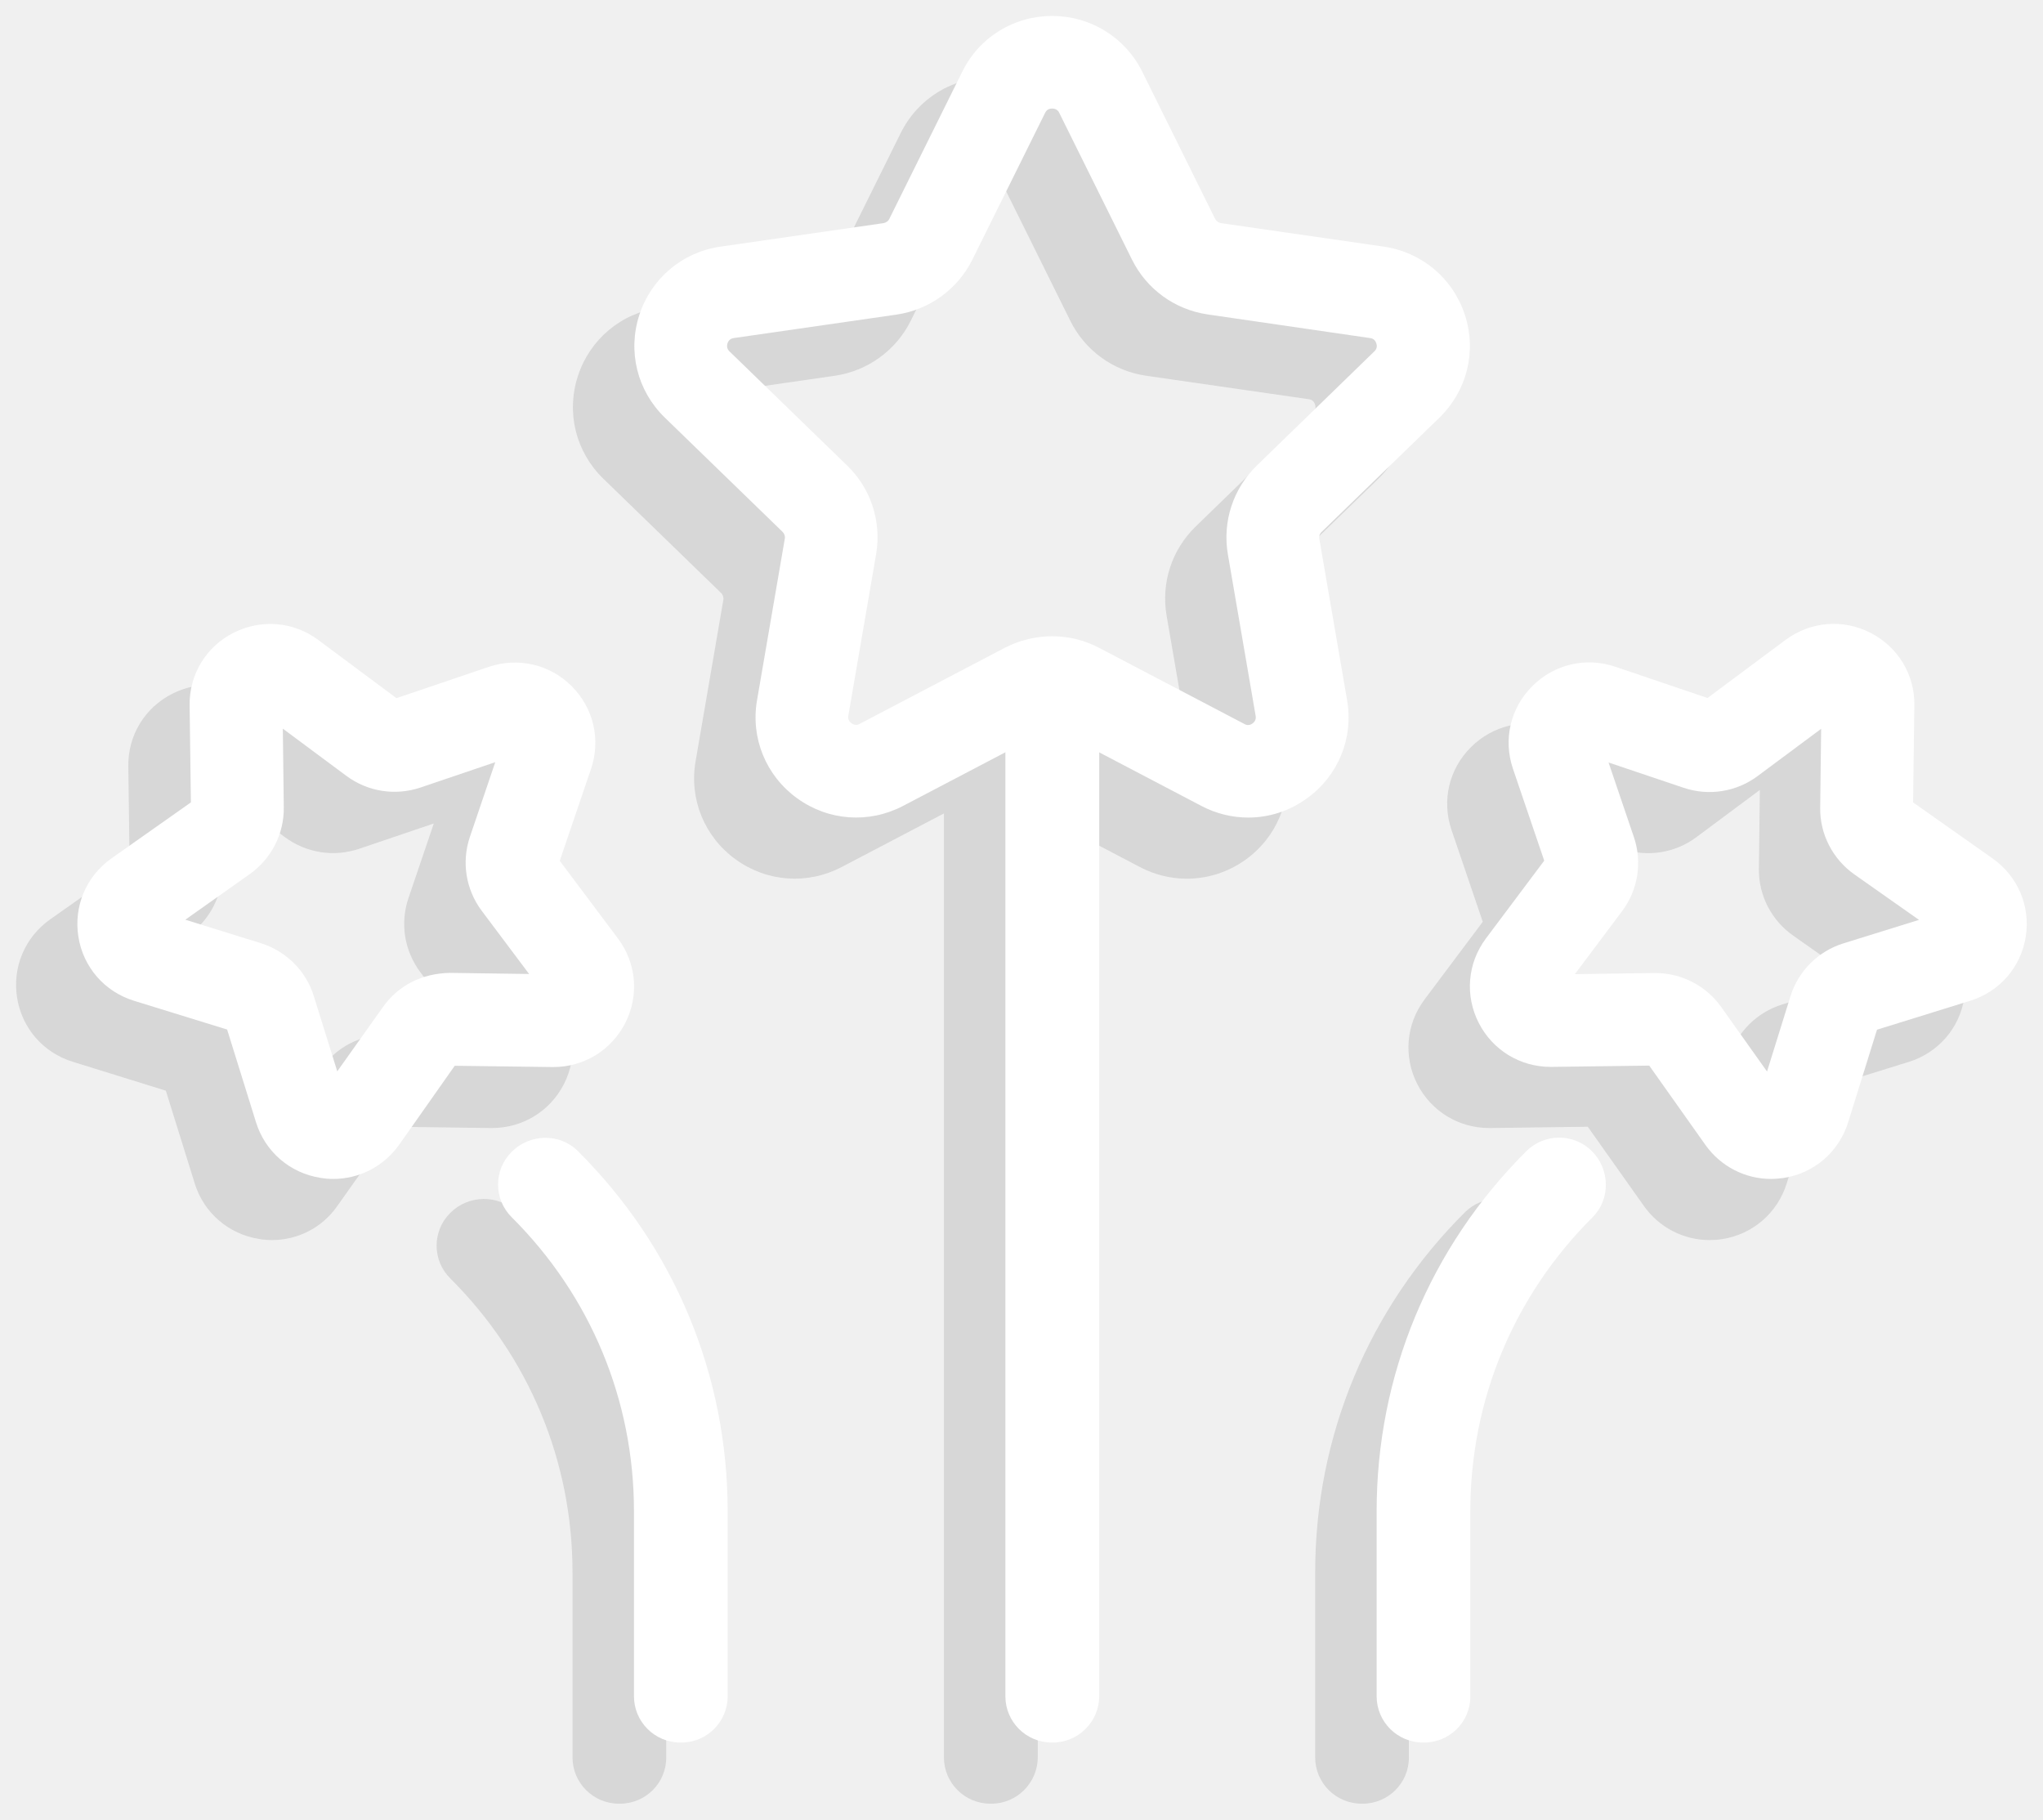
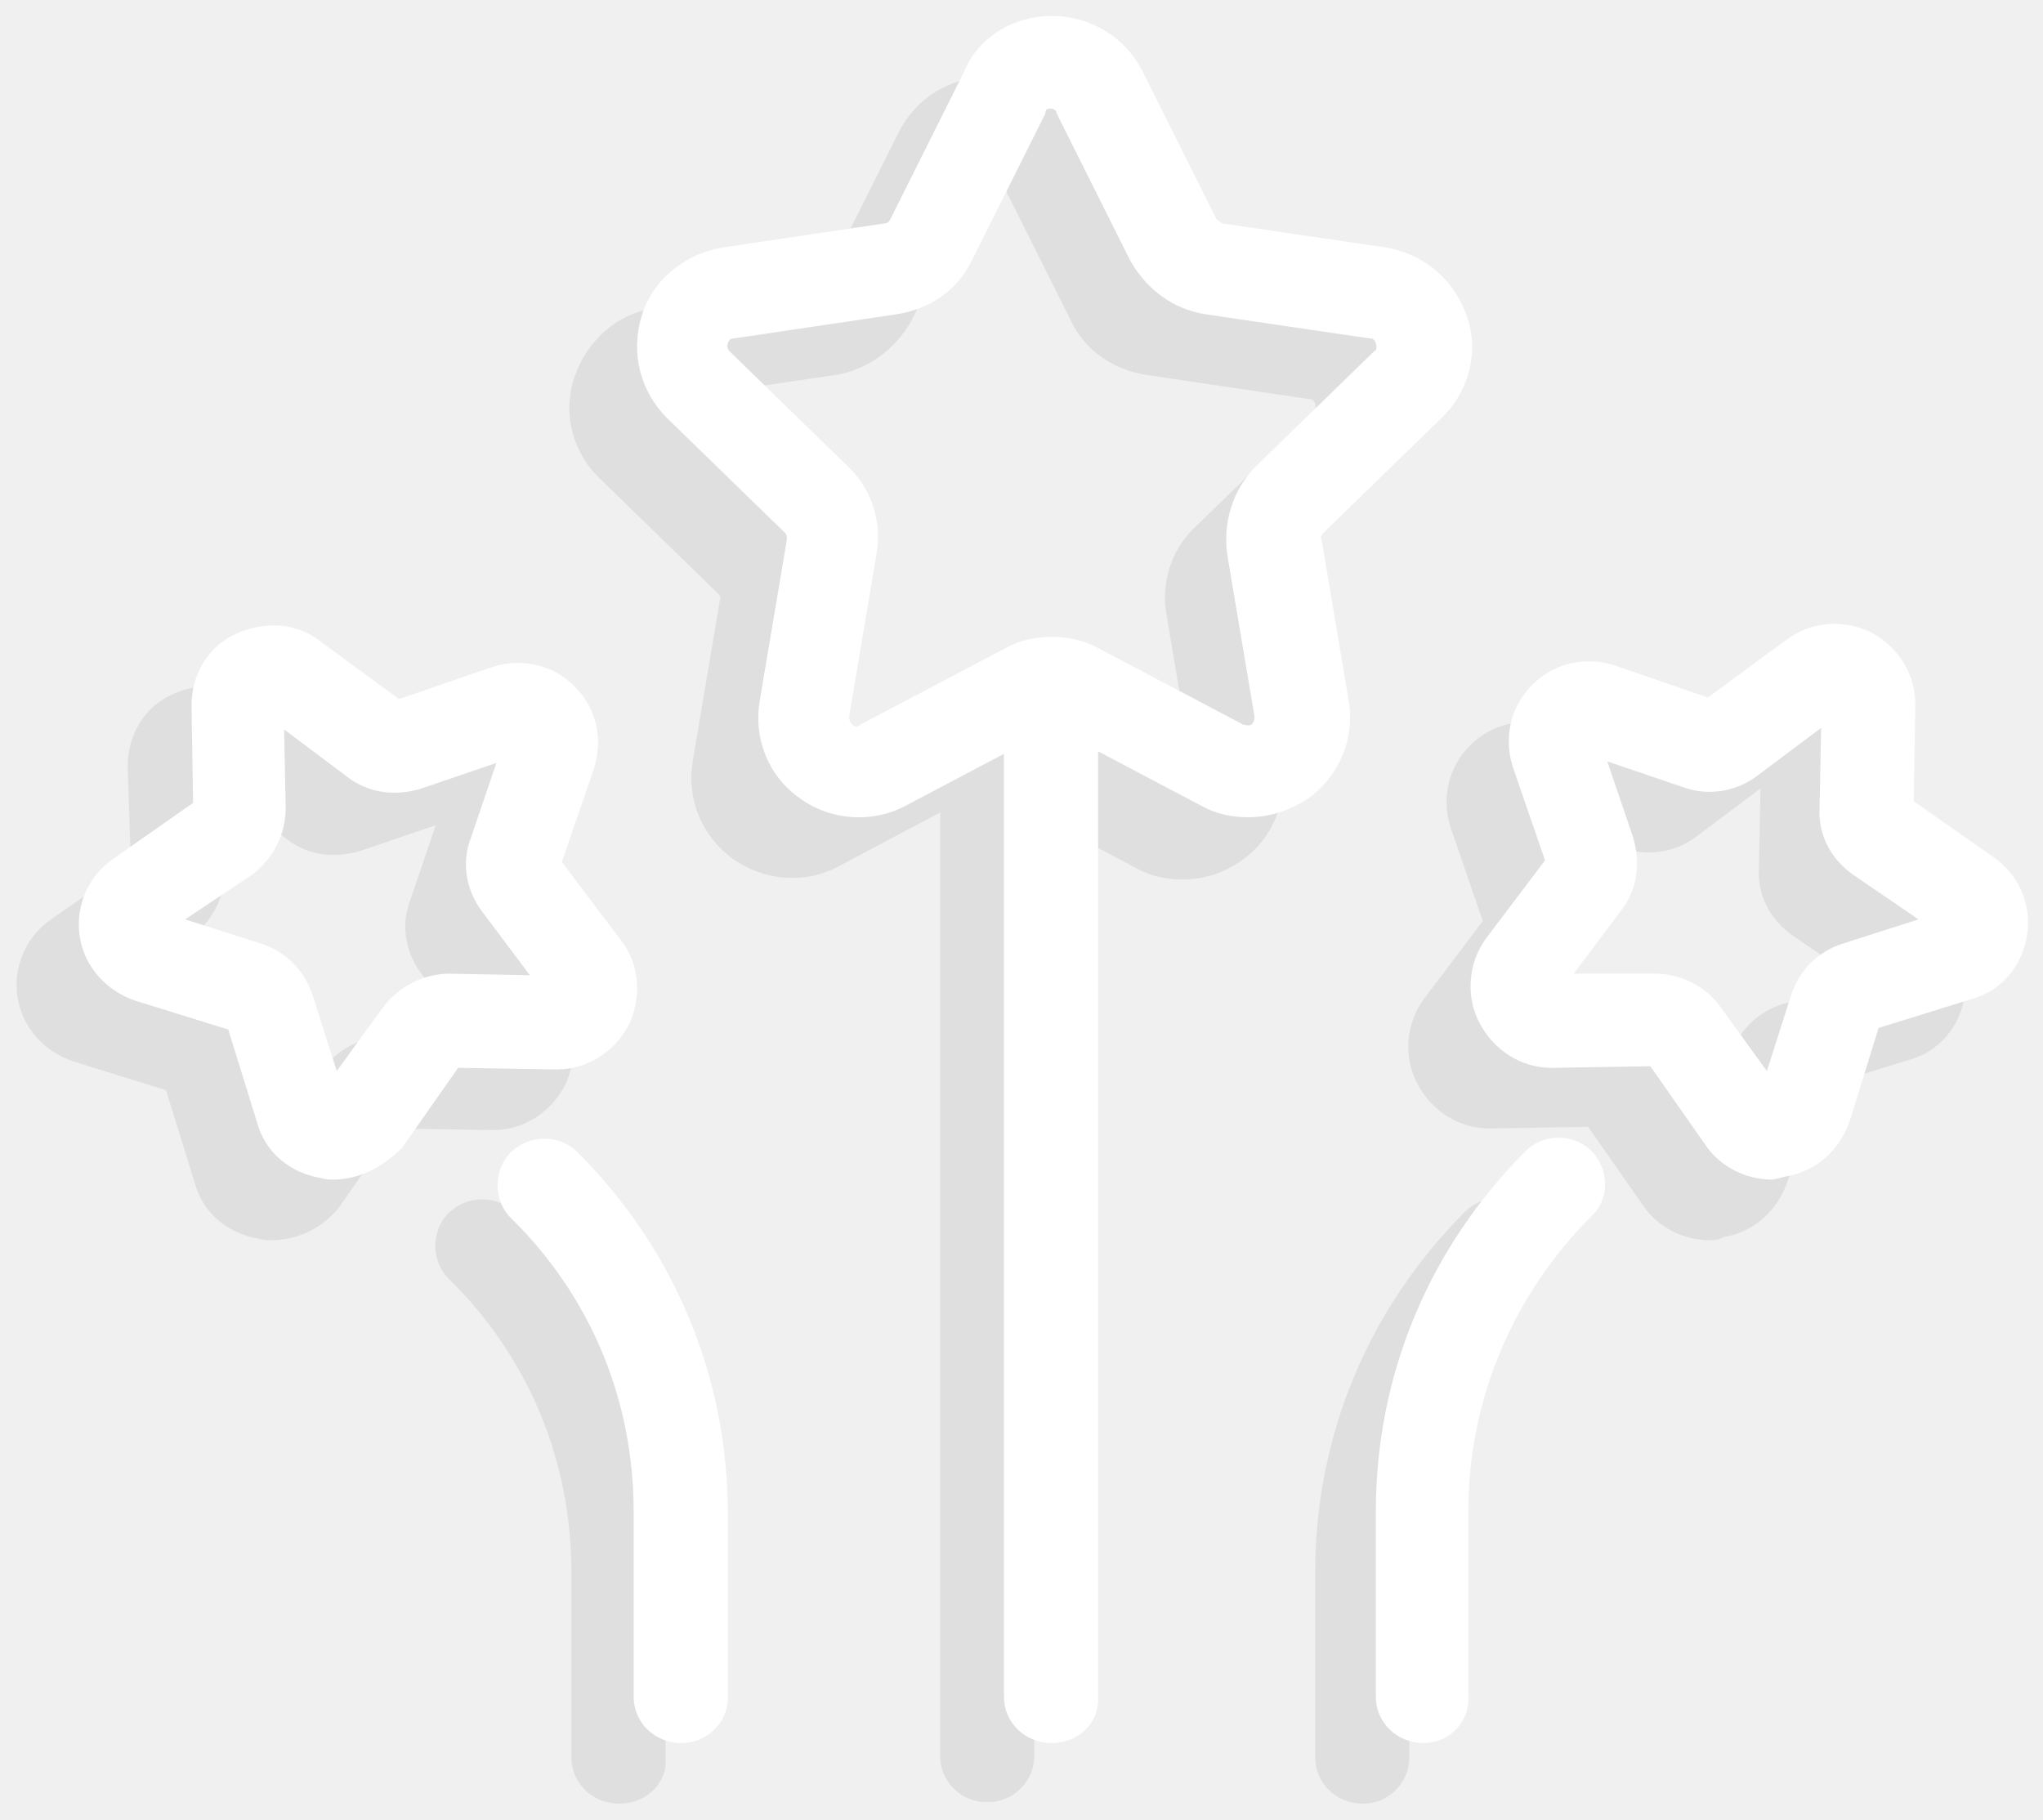
<svg xmlns="http://www.w3.org/2000/svg" version="1.1" id="Layer_1" x="0px" y="0px" viewBox="0 0 128 114" style="enable-background:new 0 0 128 114;" xml:space="preserve">
  <style type="text/css">
- 	.st0{opacity:0.75;}
- 	.st1{fill:#CCCCCC;}
+ 	.st0{opacity:0.7;}
+ 	.st1{opacity:0.1;}
	.st2{fill:#FFFFFF;}
- 	.st3{fill:#CCCCCC;stroke:#041319;stroke-width:3.972;stroke-linejoin:round;}
- 	.st4{fill:#FFFFFF;stroke:#37464C;stroke-width:3.972;stroke-linejoin:round;}
- 	.st5{opacity:0.7;}
</style>
  <g>
-     <g class="st5">
-       <path class="st1" d="M74.36,55.05c-1,0-2.01-0.24-2.94-0.73l-9.12-4.78c-0.14-0.07-0.32-0.07-0.45,0c0,0,0,0,0,0l-9.12,4.78    c-2.14,1.12-4.68,0.94-6.64-0.48c-1.95-1.41-2.92-3.77-2.51-6.14l1.74-10.12c0.03-0.16-0.03-0.32-0.14-0.43l-7.38-7.16    c-1.73-1.68-2.34-4.15-1.59-6.44c0.75-2.29,2.7-3.93,5.09-4.27l10.2-1.47c0.16-0.03,0.3-0.12,0.37-0.27l4.56-9.2    c1.07-2.16,3.23-3.5,5.65-3.5c0,0,0,0,0,0c2.41,0,4.58,1.34,5.65,3.5l4.56,9.21c0.07,0.14,0.21,0.24,0.37,0.27l10.19,1.47    c2.39,0.35,4.34,1.98,5.09,4.28c0.75,2.29,0.13,4.76-1.6,6.44l-7.38,7.16c-0.12,0.11-0.17,0.27-0.14,0.43l1.74,10.11    c0.41,2.37-0.55,4.73-2.51,6.14C76.96,54.64,75.66,55.05,74.36,55.05z M62.08,43.69c1.01,0,2.01,0.24,2.93,0.72l9.12,4.78    c0.07,0.04,0.27,0.14,0.51-0.04c0.24-0.18,0.2-0.4,0.19-0.47l-1.74-10.12c-0.35-2.05,0.33-4.12,1.81-5.56l7.37-7.16    c0.05-0.05,0.22-0.21,0.12-0.5c-0.09-0.29-0.32-0.32-0.39-0.33l-10.19-1.47c-2.06-0.3-3.83-1.58-4.75-3.44l-4.56-9.2    c-0.03-0.07-0.13-0.27-0.44-0.27s-0.4,0.2-0.44,0.27l-4.56,9.2c-0.92,1.85-2.7,3.14-4.75,3.44l-10.2,1.47    c-0.07,0.01-0.3,0.05-0.39,0.33c-0.09,0.29,0.07,0.45,0.12,0.5l7.38,7.16c1.49,1.44,2.16,3.52,1.81,5.56l-1.74,10.11    c-0.01,0.07-0.05,0.3,0.2,0.47c0.24,0.18,0.44,0.08,0.51,0.04l9.12-4.78C60.06,43.93,61.07,43.69,62.08,43.69z M60.5,46.98h0.03    H60.5z" />
-       <path class="st1" d="M62.11,113h-0.06c-1.61,0-2.91-1.3-2.91-2.9V46.98c0-1.6,1.3-2.9,2.91-2.9c1.61,0,2.97,1.3,2.97,2.9v63.12    C65.01,111.7,63.71,113,62.11,113z M62.11,110.1h0.03H62.11z" />
-       <path class="st1" d="M85.37,113h-0.06c-1.61,0-2.91-1.3-2.91-2.9V98.51c0-8.52,3.33-16.53,9.38-22.56c1.14-1.13,2.98-1.13,4.11,0    c1.14,1.13,1.18,3.01,0.04,4.14c-4.94,4.92-7.66,11.46-7.66,18.42v11.59C88.28,111.7,86.98,113,85.37,113z M85.37,110.1h0.03    H85.37z" />
-       <path class="st1" d="M107.11,77.69c-1.62,0-3.15-0.78-4.11-2.13l-3.52-4.97l-6.11,0.08c-0.02,0-0.04,0-0.07,0    c-1.91,0-3.63-1.05-4.5-2.75c-0.88-1.72-0.71-3.75,0.45-5.3l3.65-4.87l-1.96-5.76c-0.62-1.83-0.16-3.81,1.22-5.18    c1.37-1.37,3.36-1.83,5.19-1.21l5.78,1.96l4.89-3.64c1.55-1.15,3.59-1.33,5.31-0.45c1.73,0.88,2.79,2.62,2.76,4.55l-0.08,6.08    l4.98,3.51c1.58,1.11,2.38,2.99,2.08,4.9c-0.3,1.91-1.64,3.45-3.49,4.02l-5.83,1.81l-1.81,5.81c-0.58,1.84-2.12,3.18-4.04,3.48    C107.65,77.67,107.38,77.69,107.11,77.69z M99.87,64.79c1.64,0,3.18,0.79,4.13,2.13l2.87,4.04l1.47-4.72c0,0,0,0,0,0    c0.49-1.58,1.74-2.82,3.32-3.31l4.73-1.47l-4.05-2.85c-1.36-0.96-2.16-2.52-2.14-4.17l0.06-4.95l-3.98,2.96    c-1.33,0.99-3.06,1.27-4.65,0.73l-4.69-1.58l1.59,4.68c0.53,1.56,0.26,3.29-0.73,4.62l-2.97,3.96l4.96-0.07    C99.83,64.79,99.85,64.79,99.87,64.79z M113.89,67.96L113.89,67.96C113.89,67.96,113.89,67.96,113.89,67.96L113.89,67.96z" />
-       <path class="st1" d="M38.84,113h-0.06c-1.61,0-2.91-1.3-2.91-2.9V98.51c0-6.96-2.72-13.5-7.66-18.42c-1.14-1.13-1.14-2.97,0-4.1    c1.13-1.14,3.02-1.18,4.15-0.04c6.05,6.02,9.38,14.03,9.38,22.56v11.59C41.75,111.7,40.45,113,38.84,113z" />
-       <path class="st1" d="M17.04,77.69c-0.27,0-0.54-0.02-0.81-0.07c-1.91-0.3-3.46-1.64-4.03-3.48l-1.81-5.81l-5.83-1.81    c-1.85-0.57-3.19-2.11-3.49-4.02c-0.3-1.91,0.49-3.78,2.07-4.9l4.98-3.51l-0.08-6.08c-0.03-1.93,1.03-3.68,2.76-4.55    c1.73-0.87,3.76-0.7,5.31,0.46l4.89,3.64l5.78-1.96c1.84-0.62,3.83-0.16,5.2,1.21c1.37,1.37,1.83,3.35,1.21,5.18l-1.96,5.76    l3.65,4.87c1.16,1.55,1.33,3.58,0.45,5.3c-0.87,1.7-2.59,2.75-4.5,2.75c-0.02,0-0.04,0-0.07,0l-6.11-0.08l-3.52,4.97    C20.19,76.91,18.66,77.69,17.04,77.69z M17.75,72.43h0.03H17.75z M7.76,61.46l4.73,1.47c1.59,0.5,2.83,1.73,3.32,3.31c0,0,0,0,0,0    l1.47,4.72l2.87-4.04c0.96-1.35,2.45-2.1,4.19-2.13l4.96,0.07l-2.97-3.96c-1-1.34-1.27-3.06-0.74-4.63l1.59-4.68l-4.69,1.59    c-1.58,0.53-3.31,0.26-4.65-0.74l-3.97-2.95l0.06,4.94c0.02,1.66-0.78,3.21-2.13,4.17L7.76,61.46z M10.77,68.45h0.03H10.77z     M10.27,67.96C10.27,67.96,10.27,67.96,10.27,67.96L10.27,67.96z" />
+     <g class="st0">
+       <path class="st1" d="M86.3,30c1.7-1.7,2.3-4.2,1.6-6.4c-0.8-2.3-2.7-3.9-5.1-4.3l-10.2-1.5c-0.2,0-0.3-0.1-0.4-0.3l-4.6-9.2    c-1.1-2.2-3.2-3.5-5.6-3.5c-2.4,0-4.6,1.3-5.7,3.5l-4.6,9.2c-0.1,0.2-0.2,0.2-0.4,0.3l-10.2,1.5c-2.4,0.3-4.3,2-5.1,4.3    c-0.8,2.3-0.1,4.8,1.6,6.4l7.4,7.2c0.1,0.1,0.2,0.3,0.1,0.4l-1.7,10.1c-0.4,2.4,0.6,4.7,2.5,6.1c2,1.4,4.5,1.6,6.6,0.5l6.4-3.4    v59.1c0,1.6,1.3,2.9,2.9,2.9h0.1c1.6,0,2.9-1.3,2.9-2.9V51l6.4,3.4c0.9,0.5,1.9,0.7,2.9,0.7c1.3,0,2.6-0.4,3.7-1.2    c2-1.4,2.9-3.8,2.5-6.1l-1.7-10.1c0-0.2,0-0.3,0.1-0.4L86.3,30z M74.9,33c-1.5,1.4-2.2,3.5-1.8,5.6l1.7,10.1c0,0.1,0,0.3-0.2,0.5    c-0.2,0.2-0.4,0.1-0.5,0L65,44.4c-0.9-0.5-1.9-0.7-2.9-0.7s-2,0.2-3,0.7L50,49.2c-0.1,0-0.3,0.1-0.5,0c-0.2-0.2-0.2-0.4-0.2-0.5    L51,38.6c0.3-2-0.3-4.1-1.8-5.6l-7.4-7.2c0,0-0.2-0.2-0.1-0.5c0.1-0.3,0.3-0.3,0.4-0.3l10.2-1.5c2-0.3,3.8-1.6,4.8-3.4l4.6-9.2    c0-0.1,0.1-0.3,0.4-0.3s0.4,0.2,0.4,0.3l4.6,9.2c0.9,1.9,2.7,3.1,4.8,3.4L82,25c0.1,0,0.3,0,0.4,0.3c0.1,0.3-0.1,0.5-0.1,0.5    L74.9,33z" />
+       <path class="st1" d="M85.4,113L85.4,113c-1.7,0-3-1.3-3-2.9V98.5c0-8.5,3.3-16.5,9.4-22.6c1.1-1.1,3-1.1,4.1,0    c1.1,1.1,1.2,3,0,4.1C91,85,88.3,91.6,88.3,98.5v11.6C88.3,111.7,87,113,85.4,113z M85.4,110.1L85.4,110.1L85.4,110.1z" />
+       <path class="st1" d="M107.1,77.7c-1.6,0-3.2-0.8-4.1-2.1l-3.5-5l-6.1,0.1c0,0,0,0-0.1,0c-1.9,0-3.6-1.1-4.5-2.8    c-0.9-1.7-0.7-3.8,0.4-5.3l3.7-4.9l-2-5.8c-0.6-1.8-0.2-3.8,1.2-5.2c1.4-1.4,3.4-1.8,5.2-1.2l5.8,2l4.9-3.6    c1.6-1.2,3.6-1.3,5.3-0.5c1.7,0.9,2.8,2.6,2.8,4.5l-0.1,6.1l5,3.5c1.6,1.1,2.4,3,2.1,4.9c-0.3,1.9-1.6,3.5-3.5,4l-5.8,1.8    l-1.8,5.8c-0.6,1.8-2.1,3.2-4,3.5C107.7,77.7,107.4,77.7,107.1,77.7z M99.9,64.8c1.6,0,3.2,0.8,4.1,2.1l2.9,4l1.5-4.7l0,0    c0.5-1.6,1.7-2.8,3.3-3.3l4.7-1.5l-4.1-2.8c-1.4-1-2.2-2.5-2.1-4.2l0.1-5l-4,3c-1.3,1-3.1,1.3-4.7,0.7l-4.7-1.6l1.6,4.7    c0.5,1.6,0.3,3.3-0.7,4.6l-3,4L99.9,64.8C99.8,64.8,99.8,64.8,99.9,64.8z M113.9,68L113.9,68L113.9,68L113.9,68z" />
+       <path class="st1" d="M38.8,113L38.8,113c-1.7,0-3-1.3-3-2.9V98.5c0-7-2.7-13.5-7.7-18.4c-1.1-1.1-1.1-3,0-4.1c1.1-1.1,3-1.2,4.2,0    c6,6,9.4,14,9.4,22.6v11.6C41.8,111.7,40.5,113,38.8,113z" />
+       <path class="st1" d="M17,77.7c-0.3,0-0.5,0-0.8-0.1c-1.9-0.3-3.5-1.6-4-3.5l-1.8-5.8l-5.8-1.8c-1.8-0.6-3.2-2.1-3.5-4    s0.5-3.8,2.1-4.9l5-3.5L8,48c0-1.9,1-3.7,2.8-4.5s3.8-0.7,5.3,0.5l4.9,3.6l5.8-2c1.8-0.6,3.8-0.2,5.2,1.2s1.8,3.3,1.2,5.2l-2,5.8    l3.7,4.9c1.2,1.5,1.3,3.6,0.5,5.3c-0.9,1.7-2.6,2.8-4.5,2.8c0,0,0,0-0.1,0l-6.1-0.1l-3.5,5C20.2,76.9,18.7,77.7,17,77.7z     M17.8,72.4L17.8,72.4L17.8,72.4z M7.8,61.5l4.7,1.5c1.6,0.5,2.8,1.7,3.3,3.3l0,0l1.5,4.7l2.9-4c1-1.3,2.5-2.1,4.2-2.1l5,0.1l-3-4    c-1-1.3-1.3-3.1-0.7-4.6l1.6-4.7l-4.7,1.6c-1.6,0.5-3.3,0.3-4.6-0.7l-4-3l0.1,4.9c0,1.7-0.8,3.2-2.1,4.2L7.8,61.5z M10.8,68.4    L10.8,68.4L10.8,68.4z M10.3,68L10.3,68L10.3,68z" />
    </g>
    <g>
      <g>
-         <path class="st2" d="M78.21,51.22c-1,0-2.01-0.24-2.94-0.73l-9.12-4.78c-0.14-0.07-0.32-0.07-0.45,0c0,0,0,0,0,0l-9.12,4.78     c-2.14,1.12-4.68,0.94-6.64-0.48c-1.95-1.41-2.92-3.77-2.51-6.14l1.74-10.12c0.03-0.16-0.03-0.32-0.14-0.43l-7.38-7.16     c-1.73-1.68-2.34-4.15-1.59-6.44c0.75-2.29,2.7-3.93,5.09-4.27l10.2-1.47c0.16-0.03,0.3-0.12,0.37-0.27l4.56-9.2     C61.34,2.34,63.5,1,65.92,1c0,0,0,0,0,0c2.41,0,4.58,1.34,5.65,3.5l4.56,9.21c0.07,0.14,0.21,0.24,0.37,0.27l10.19,1.47     c2.39,0.35,4.34,1.98,5.09,4.28c0.75,2.29,0.13,4.76-1.6,6.44l-7.38,7.16c-0.12,0.11-0.17,0.27-0.14,0.43l1.74,10.11     c0.41,2.37-0.55,4.73-2.51,6.14C80.8,50.81,79.51,51.22,78.21,51.22z M65.92,39.86c1.01,0,2.01,0.24,2.93,0.72l9.12,4.78     c0.07,0.04,0.27,0.14,0.51-0.04c0.24-0.18,0.2-0.4,0.19-0.47l-1.74-10.12c-0.35-2.05,0.33-4.12,1.81-5.56l7.37-7.16     c0.05-0.05,0.22-0.21,0.12-0.5c-0.09-0.29-0.32-0.32-0.39-0.33L75.67,19.7c-2.06-0.3-3.83-1.58-4.75-3.44l-4.56-9.2     C66.33,7,66.23,6.8,65.92,6.8s-0.4,0.2-0.44,0.27l-4.56,9.2c-0.92,1.85-2.7,3.14-4.75,3.44l-10.2,1.47     c-0.07,0.01-0.3,0.05-0.39,0.33c-0.09,0.29,0.07,0.45,0.12,0.5l7.38,7.16c1.49,1.44,2.16,3.52,1.81,5.56l-1.74,10.11     c-0.01,0.07-0.05,0.3,0.2,0.47c0.24,0.18,0.44,0.08,0.51,0.04l9.12-4.78C63.91,40.1,64.92,39.86,65.92,39.86z M64.34,43.15h0.03     H64.34z" />
-         <path class="st2" d="M65.95,109.17H65.9c-1.61,0-2.91-1.3-2.91-2.9V43.15c0-1.6,1.3-2.9,2.91-2.9s2.97,1.3,2.97,2.9v63.12     C68.86,107.87,67.56,109.17,65.95,109.17z M65.95,106.27h0.03H65.95z" />
+         <path class="st2" d="M78.2,51.2c-1,0-2-0.2-2.9-0.7l-9.1-4.8c-0.1-0.1-0.3-0.1-0.4,0l0,0l-9.1,4.8c-2.1,1.1-4.7,0.9-6.6-0.5     c-2-1.4-2.9-3.8-2.5-6.1l1.7-10.1c0-0.2,0-0.3-0.1-0.4l-7.4-7.2c-1.7-1.7-2.3-4.1-1.6-6.4s2.7-3.9,5.1-4.3L55.4,14     c0.2,0,0.3-0.1,0.4-0.3l4.6-9.2C61.3,2.3,63.5,1,65.9,1l0,0c2.4,0,4.6,1.3,5.7,3.5l4.6,9.2c0.1,0.1,0.2,0.2,0.4,0.3l10.2,1.5     c2.4,0.4,4.3,2,5.1,4.3c0.8,2.3,0.1,4.8-1.6,6.4l-7.4,7.2c-0.1,0.1-0.2,0.3-0.1,0.4l1.7,10.1c0.4,2.4-0.6,4.7-2.5,6.1     C80.8,50.8,79.5,51.2,78.2,51.2z M65.9,39.9c1,0,2,0.2,2.9,0.7l9.1,4.8c0.1,0,0.3,0.1,0.5,0c0.2-0.2,0.2-0.4,0.2-0.5l-1.7-10.1     c-0.3-2,0.3-4.1,1.8-5.6l7.4-7.2c0.1,0,0.2-0.2,0.1-0.5c-0.1-0.3-0.3-0.3-0.4-0.3l-10.2-1.5c-2.1-0.3-3.8-1.6-4.8-3.4l-4.6-9.2     c0-0.1-0.1-0.3-0.4-0.3S65.5,7,65.5,7.1l-4.6,9.2c-0.9,1.9-2.7,3.1-4.8,3.4L46,21.2c-0.1,0-0.3,0-0.4,0.3     c-0.1,0.3,0.1,0.5,0.1,0.5l7.4,7.2c1.5,1.4,2.2,3.5,1.8,5.6l-1.7,10.1c0,0.1,0,0.3,0.2,0.5c0.2,0.2,0.4,0.1,0.5,0l9.1-4.8     C63.9,40.1,64.9,39.9,65.9,39.9z M64.3,43.2L64.3,43.2L64.3,43.2z" />
+         <path class="st2" d="M65.9,109.2L65.9,109.2c-1.7,0-3-1.3-3-2.9V43.2c0-1.6,1.3-2.9,2.9-2.9s3,1.3,3,2.9v63.1     C68.9,107.9,67.6,109.2,65.9,109.2z M65.9,106.3L65.9,106.3L65.9,106.3z" />
      </g>
      <g>
-         <path class="st2" d="M89.22,109.17h-0.06c-1.61,0-2.91-1.3-2.91-2.9V94.68c0-8.52,3.33-16.53,9.38-22.56     c1.14-1.13,2.98-1.13,4.11,0s1.18,3.01,0.04,4.14c-4.94,4.92-7.66,11.46-7.66,18.42v11.59     C92.13,107.87,90.83,109.17,89.22,109.17z M89.22,106.27h0.03H89.22z" />
-         <path class="st2" d="M110.96,73.86c-1.62,0-3.15-0.78-4.11-2.13l-3.52-4.97l-6.11,0.08c-0.02,0-0.04,0-0.07,0     c-1.91,0-3.63-1.05-4.5-2.75c-0.88-1.72-0.71-3.75,0.45-5.3l3.65-4.87l-1.96-5.76c-0.62-1.83-0.16-3.81,1.22-5.18     c1.37-1.37,3.36-1.83,5.19-1.21l5.78,1.96l4.89-3.64c1.55-1.15,3.59-1.33,5.31-0.45c1.73,0.88,2.79,2.62,2.76,4.55l-0.08,6.08     l4.98,3.51c1.58,1.11,2.38,2.99,2.08,4.9c-0.3,1.91-1.64,3.45-3.49,4.02l-5.83,1.81l-1.81,5.81c-0.58,1.84-2.12,3.18-4.04,3.48     C111.5,73.83,111.23,73.86,110.96,73.86z M103.71,60.96c1.64,0,3.18,0.79,4.13,2.13l2.87,4.04l1.47-4.72c0,0,0,0,0,0     c0.49-1.58,1.74-2.82,3.32-3.31l4.73-1.47l-4.05-2.85c-1.36-0.96-2.16-2.52-2.14-4.17l0.06-4.95l-3.98,2.96     c-1.33,0.99-3.06,1.27-4.65,0.73l-4.69-1.58l1.59,4.68c0.53,1.56,0.26,3.29-0.73,4.62l-2.97,3.96l4.96-0.07     C103.67,60.96,103.69,60.96,103.71,60.96z M117.73,64.13L117.73,64.13C117.73,64.13,117.73,64.13,117.73,64.13L117.73,64.13z" />
+         <path class="st2" d="M89.2,109.2L89.2,109.2c-1.7,0-3-1.3-3-2.9V94.7c0-8.5,3.3-16.5,9.4-22.6c1.1-1.1,3-1.1,4.1,0s1.2,3,0,4.1     c-4.9,4.9-7.7,11.5-7.7,18.4v11.6C92.1,107.9,90.8,109.2,89.2,109.2z M89.2,106.3L89.2,106.3L89.2,106.3z" />
+         <path class="st2" d="M111,73.9c-1.6,0-3.2-0.8-4.1-2.1l-3.5-5l-6.1,0.1c0,0,0,0-0.1,0c-1.9,0-3.6-1.1-4.5-2.8     c-0.9-1.7-0.7-3.8,0.4-5.3l3.7-4.9l-2-5.8c-0.6-1.8-0.2-3.8,1.2-5.2c1.4-1.4,3.4-1.8,5.2-1.2l5.8,2l4.9-3.6     c1.6-1.2,3.6-1.3,5.3-0.5c1.7,0.9,2.8,2.6,2.8,4.5l-0.1,6.1l5,3.5c1.6,1.1,2.4,3,2.1,4.9c-0.3,1.9-1.6,3.5-3.5,4l-5.8,1.8     l-1.8,5.8c-0.6,1.8-2.1,3.2-4,3.5C111.5,73.8,111.2,73.9,111,73.9z M103.7,61c1.6,0,3.2,0.8,4.1,2.1l2.9,4l1.5-4.7l0,0     c0.5-1.6,1.7-2.8,3.3-3.3l4.7-1.5l-4.1-2.8c-1.4-1-2.2-2.5-2.1-4.2l0.1-5l-4,3c-1.3,1-3.1,1.3-4.7,0.7l-4.7-1.6l1.6,4.7     c0.5,1.6,0.3,3.3-0.7,4.6l-3,4L103.7,61C103.7,61,103.7,61,103.7,61z M117.7,64.1L117.7,64.1L117.7,64.1L117.7,64.1z" />
      </g>
      <g>
-         <path class="st2" d="M42.69,109.17h-0.06c-1.61,0-2.91-1.3-2.91-2.9V94.68c0-6.96-2.72-13.5-7.66-18.42     c-1.14-1.13-1.14-2.97,0-4.1c1.13-1.14,3.02-1.18,4.15-0.04c6.05,6.02,9.38,14.03,9.38,22.56v11.59     C45.59,107.87,44.29,109.17,42.69,109.17z" />
-         <path class="st2" d="M20.88,73.86c-0.27,0-0.54-0.02-0.81-0.07c-1.91-0.3-3.46-1.64-4.03-3.48l-1.81-5.81L8.4,62.7     c-1.85-0.57-3.19-2.11-3.49-4.02c-0.3-1.91,0.49-3.78,2.07-4.9l4.98-3.51l-0.08-6.08c-0.03-1.93,1.03-3.68,2.76-4.55     c1.73-0.87,3.76-0.7,5.31,0.46l4.89,3.64l5.78-1.96c1.84-0.62,3.83-0.16,5.2,1.21c1.37,1.37,1.83,3.35,1.21,5.18l-1.96,5.76     l3.65,4.87c1.16,1.55,1.33,3.58,0.45,5.3c-0.87,1.7-2.59,2.75-4.5,2.75c-0.02,0-0.04,0-0.07,0l-6.11-0.08L25,71.73     C24.03,73.08,22.51,73.86,20.88,73.86z M21.6,68.59h0.03H21.6z M11.61,57.62l4.73,1.47c1.59,0.5,2.83,1.73,3.32,3.31c0,0,0,0,0,0     l1.47,4.72l2.87-4.04c0.96-1.35,2.45-2.1,4.19-2.13l4.96,0.07l-2.97-3.96c-1-1.34-1.27-3.06-0.74-4.63l1.59-4.68l-4.69,1.59     c-1.58,0.53-3.31,0.26-4.65-0.74l-3.97-2.95l0.06,4.94c0.02,1.66-0.78,3.21-2.13,4.17L11.61,57.62z M14.61,64.62h0.03H14.61z      M14.12,64.13C14.12,64.13,14.12,64.13,14.12,64.13L14.12,64.13z" />
+         <path class="st2" d="M42.7,109.2L42.7,109.2c-1.7,0-3-1.3-3-2.9V94.7c0-7-2.7-13.5-7.7-18.4c-1.1-1.1-1.1-3,0-4.1     c1.1-1.1,3-1.2,4.2,0c6,6,9.4,14,9.4,22.6v11.6C45.6,107.9,44.3,109.2,42.7,109.2z" />
+         <path class="st2" d="M20.9,73.9c-0.3,0-0.5,0-0.8-0.1c-1.9-0.3-3.5-1.6-4-3.5l-1.8-5.8l-5.8-1.8c-1.8-0.6-3.2-2.1-3.5-4     c-0.3-1.9,0.5-3.8,2.1-4.9l5-3.5l-0.1-6.1c0-1.9,1-3.7,2.8-4.5s3.8-0.7,5.3,0.5l4.9,3.6l5.8-2c1.8-0.6,3.8-0.2,5.2,1.2     c1.4,1.4,1.8,3.3,1.2,5.2l-2,5.8l3.7,4.9c1.2,1.5,1.3,3.6,0.5,5.3c-0.9,1.7-2.6,2.8-4.5,2.8c0,0,0,0-0.1,0l-6.1-0.1l-3.5,5     C24,73.1,22.5,73.9,20.9,73.9z M21.6,68.6L21.6,68.6L21.6,68.6z M11.6,57.6l4.7,1.5c1.6,0.5,2.8,1.7,3.3,3.3l0,0l1.5,4.7l2.9-4     c1-1.3,2.5-2.1,4.2-2.1l5,0.1l-3-4c-1-1.3-1.3-3.1-0.7-4.6l1.6-4.7l-4.7,1.6c-1.6,0.5-3.3,0.3-4.6-0.7l-4-3l0.1,4.9     c0,1.7-0.8,3.2-2.1,4.2L11.6,57.6z M14.6,64.6L14.6,64.6L14.6,64.6z M14.1,64.1L14.1,64.1L14.1,64.1z" />
      </g>
    </g>
  </g>
</svg>
